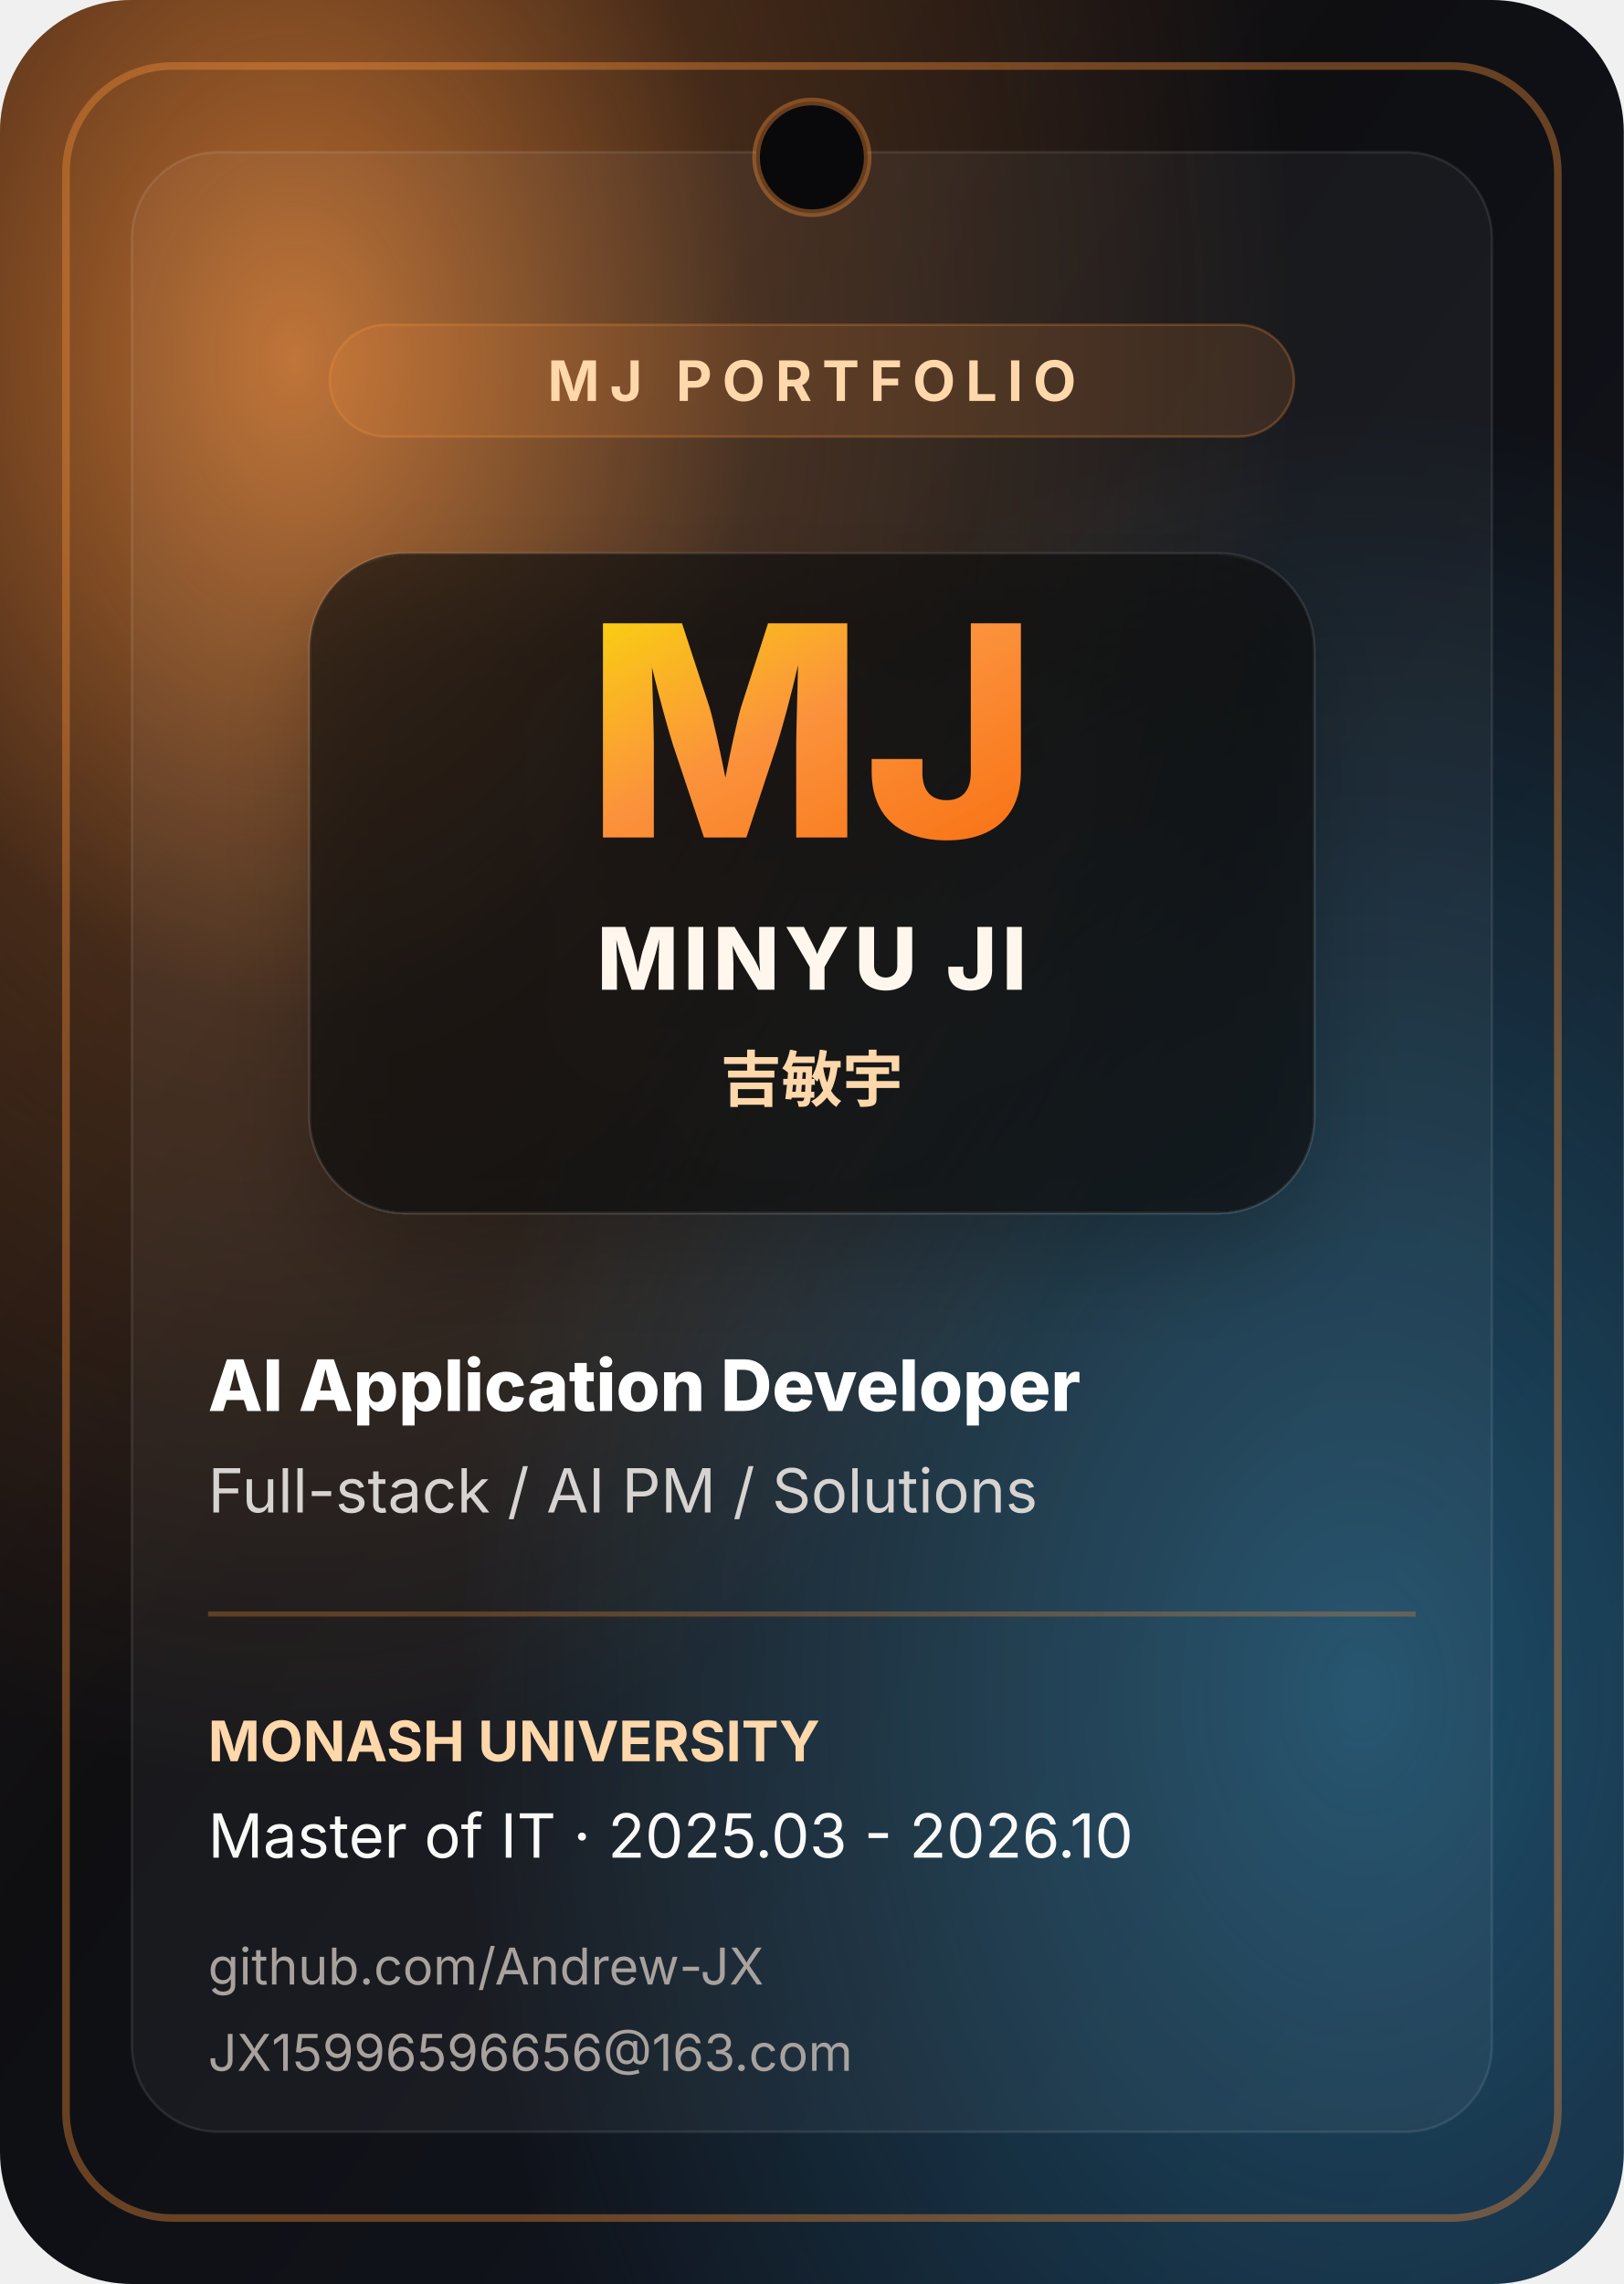
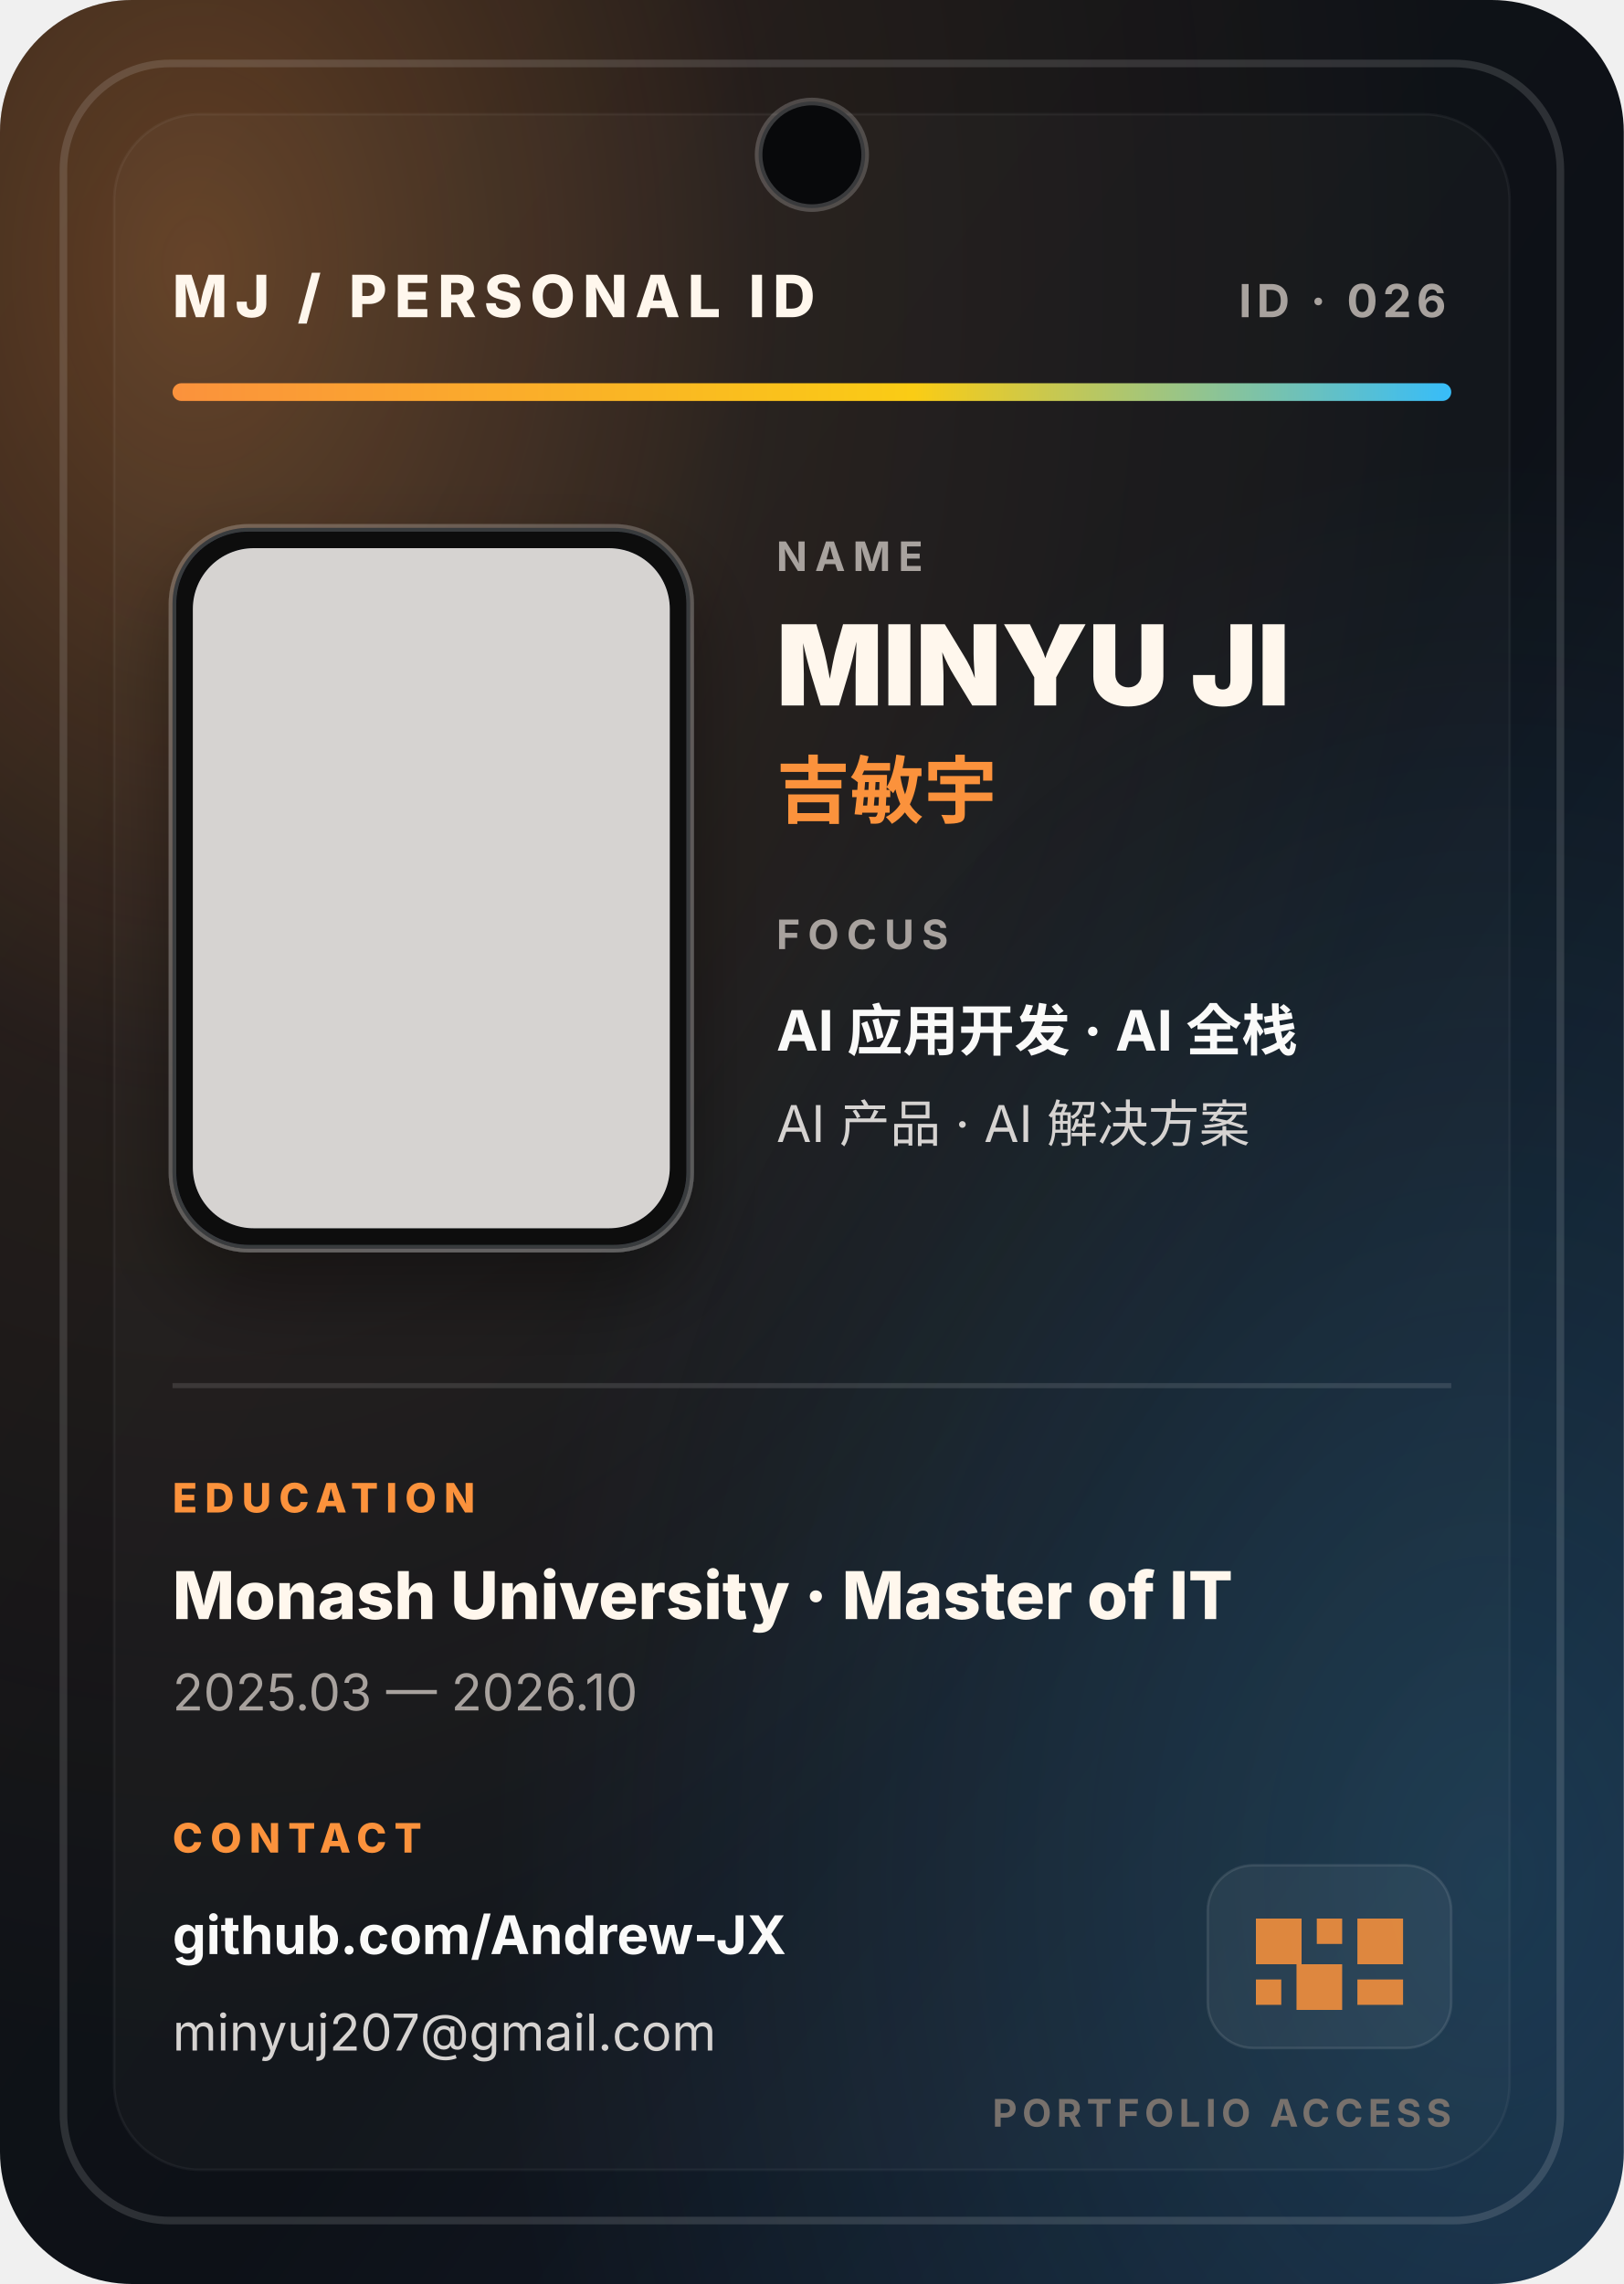
- <svg xmlns="http://www.w3.org/2000/svg" width="640" height="900" viewBox="0 0 640 900" role="img" aria-label="Minyu Ji portfolio lanyard card front">
+ <svg xmlns="http://www.w3.org/2000/svg" width="640" height="900" viewBox="0 0 640 900" role="img" aria-label="Minyu Ji personal portfolio badge">
  <defs>
    <linearGradient id="bg" x1="0" y1="0" x2="1" y2="1">
-       <stop offset="0" stop-color="#2a1710" />
-       <stop offset="0.42" stop-color="#0f0f12" />
-       <stop offset="1" stop-color="#111827" />
+       <stop offset="0" stop-color="#151518" />
+       <stop offset="0.56" stop-color="#0d1117" />
+       <stop offset="1" stop-color="#172033" />
    </linearGradient>
-     <radialGradient id="glowA" cx="18%" cy="16%" r="62%">
-       <stop offset="0" stop-color="#fb923c" stop-opacity="0.72" />
-       <stop offset="0.46" stop-color="#fb923c" stop-opacity="0.18" />
+     <radialGradient id="warmGlow" cx="12%" cy="12%" r="78%">
+       <stop offset="0" stop-color="#fb923c" stop-opacity="0.34" />
+       <stop offset="0.46" stop-color="#fb923c" stop-opacity="0.08" />
      <stop offset="1" stop-color="#fb923c" stop-opacity="0" />
    </radialGradient>
-     <radialGradient id="glowB" cx="84%" cy="74%" r="56%">
-       <stop offset="0" stop-color="#38bdf8" stop-opacity="0.34" />
+     <radialGradient id="coolGlow" cx="92%" cy="82%" r="62%">
+       <stop offset="0" stop-color="#38bdf8" stop-opacity="0.18" />
      <stop offset="1" stop-color="#38bdf8" stop-opacity="0" />
    </radialGradient>
-     <linearGradient id="mark" x1="0" y1="0" x2="1" y2="1">
-       <stop offset="0" stop-color="#facc15" />
-       <stop offset="0.46" stop-color="#fb923c" />
-       <stop offset="1" stop-color="#f97316" />
+     <linearGradient id="accent" x1="0" y1="0" x2="1" y2="0">
+       <stop offset="0" stop-color="#fb923c" />
+       <stop offset="0.58" stop-color="#facc15" />
+       <stop offset="1" stop-color="#38bdf8" />
    </linearGradient>
-     <filter id="softShadow" x="-20%" y="-20%" width="140%" height="140%">
-       <feDropShadow dx="0" dy="18" stdDeviation="18" flood-color="#000000" flood-opacity="0.32" />
+     <filter id="shadow" x="-30%" y="-30%" width="160%" height="160%">
+       <feDropShadow dx="0" dy="16" stdDeviation="16" flood-color="#000000" flood-opacity="0.38" />
    </filter>
  </defs>
  <rect width="640" height="900" rx="52" fill="url(#bg)" />
-   <rect width="640" height="900" rx="52" fill="url(#glowA)" />
-   <rect width="640" height="900" rx="52" fill="url(#glowB)" />
-   <rect x="26" y="26" width="588" height="848" rx="42" fill="none" stroke="#fb923c" stroke-opacity="0.38" stroke-width="3" />
-   <rect x="52" y="60" width="536" height="780" rx="34" fill="#ffffff" fill-opacity="0.045" stroke="#ffffff" stroke-opacity="0.09" />
-   <circle cx="320" cy="62" r="22" fill="#09090b" stroke="#fb923c" stroke-opacity="0.38" stroke-width="3" />
-   <rect x="130" y="128" width="380" height="44" rx="22" fill="#fb923c" fill-opacity="0.14" stroke="#fb923c" stroke-opacity="0.26" />
-   <text x="320" y="158" text-anchor="middle" fill="#fed7aa" font-family="Inter, Arial, sans-serif" font-size="22" font-weight="700" letter-spacing="4">MJ PORTFOLIO</text>
-   <g filter="url(#softShadow)">
-     <rect x="122" y="218" width="396" height="260" rx="38" fill="#111111" fill-opacity="0.66" stroke="#ffffff" stroke-opacity="0.08" />
-     <text x="320" y="330" text-anchor="middle" fill="url(#mark)" font-family="Syne, Inter, Arial, sans-serif" font-size="116" font-weight="800">MJ</text>
-     <text x="320" y="390" text-anchor="middle" fill="#fff7ed" font-family="Inter, Arial, sans-serif" font-size="34" font-weight="800" letter-spacing="2">MINYU JI</text>
-     <text x="320" y="434" text-anchor="middle" fill="#fed7aa" font-family="Inter, Arial, sans-serif" font-size="24" font-weight="700">吉敏宇</text>
+   <rect width="640" height="900" rx="52" fill="url(#warmGlow)" />
+   <rect width="640" height="900" rx="52" fill="url(#coolGlow)" />
+   <rect x="25" y="25" width="590" height="850" rx="42" fill="none" stroke="#ffffff" stroke-opacity="0.13" stroke-width="3" />
+   <rect x="45" y="45" width="550" height="810" rx="34" fill="#ffffff" fill-opacity="0.025" stroke="#ffffff" stroke-opacity="0.05" />
+   <circle cx="320" cy="61" r="21" fill="#08090b" stroke="#ffffff" stroke-opacity="0.2" stroke-width="3" />
+   <text x="68" y="125" fill="#fff7ed" font-family="Inter, Arial, sans-serif" font-size="23" font-weight="800" letter-spacing="3">MJ / PERSONAL ID</text>
+   <text x="570" y="125" text-anchor="end" fill="#a8a29e" font-family="Inter, Arial, sans-serif" font-size="18" font-weight="700" letter-spacing="2">ID · 026</text>
+   <rect x="68" y="151" width="504" height="7" rx="3.5" fill="url(#accent)" />
+   <g filter="url(#shadow)">
+     <rect x="68" y="208" width="204" height="284" rx="30" fill="#07090d" stroke="#ffffff" stroke-opacity="0.2" stroke-width="3" />
+     <rect x="76" y="216" width="188" height="268" rx="24" fill="#d6d3d1" />
  </g>
-   <text x="82" y="556" fill="#ffffff" font-family="Inter, Arial, sans-serif" font-size="28" font-weight="760">AI Application Developer</text>
-   <text x="82" y="596" fill="#d6d3d1" font-family="Inter, Arial, sans-serif" font-size="24">Full-stack / AI PM / Solutions</text>
-   <line x1="82" y1="636" x2="558" y2="636" stroke="#fb923c" stroke-opacity="0.28" stroke-width="2" />
-   <text x="82" y="694" fill="#fed7aa" font-family="Inter, Arial, sans-serif" font-size="22" font-weight="700">MONASH UNIVERSITY</text>
-   <text x="82" y="732" fill="#fafaf9" font-family="Inter, Arial, sans-serif" font-size="24">Master of IT · 2025.03 - 2026.10</text>
-   <text x="82" y="782" fill="#a8a29e" font-family="Inter, Arial, sans-serif" font-size="20">github.com/Andrew-JX</text>
-   <text x="82" y="816" fill="#a8a29e" font-family="Inter, Arial, sans-serif" font-size="20">JX15996596656@163.com</text>
+   <text x="306" y="225" fill="#a8a29e" font-family="Inter, Arial, sans-serif" font-size="16" font-weight="700" letter-spacing="3">NAME</text>
+   <text x="306" y="278" fill="#fff7ed" font-family="Syne, Inter, Arial, sans-serif" font-size="44" font-weight="850">MINYU JI</text>
+   <text x="306" y="322" fill="#fb923c" font-family="Inter, Arial, sans-serif" font-size="29" font-weight="800">吉敏宇</text>
+   <text x="306" y="374" fill="#a8a29e" font-family="Inter, Arial, sans-serif" font-size="16" font-weight="700" letter-spacing="3">FOCUS</text>
+   <text x="306" y="414" fill="#fafaf9" font-family="Inter, Arial, sans-serif" font-size="22" font-weight="750">AI 应用开发 · AI 全栈</text>
+   <text x="306" y="450" fill="#d6d3d1" font-family="Inter, Arial, sans-serif" font-size="20">AI 产品 · AI 解决方案</text>
+   <line x1="68" y1="546" x2="572" y2="546" stroke="#ffffff" stroke-opacity="0.12" stroke-width="2" />
+   <text x="68" y="596" fill="#fb923c" font-family="Inter, Arial, sans-serif" font-size="16" font-weight="800" letter-spacing="3">EDUCATION</text>
+   <text x="68" y="638" fill="#fff7ed" font-family="Inter, Arial, sans-serif" font-size="26" font-weight="760">Monash University · Master of IT</text>
+   <text x="68" y="674" fill="#a8a29e" font-family="Inter, Arial, sans-serif" font-size="20">2025.03 — 2026.10</text>
+   <text x="68" y="730" fill="#fb923c" font-family="Inter, Arial, sans-serif" font-size="16" font-weight="800" letter-spacing="3">CONTACT</text>
+   <text x="68" y="770" fill="#fafaf9" font-family="Inter, Arial, sans-serif" font-size="21" font-weight="700">github.com/Andrew-JX</text>
+   <text x="68" y="808" fill="#d6d3d1" font-family="Inter, Arial, sans-serif" font-size="20">minyuj207@gmail.com</text>
+   <rect x="476" y="735" width="96" height="72" rx="18" fill="#ffffff" fill-opacity="0.055" stroke="#ffffff" stroke-opacity="0.1" />
+   <path d="M495 756h18v18h-18zM519 756h10v10h-10zM535 756h18v18h-18zM495 780h10v10h-10zM511 774h18v18h-18zM535 780h18v10h-18z" fill="#fb923c" fill-opacity="0.86" />
+   <text x="572" y="838" text-anchor="end" fill="#78716c" font-family="Inter, Arial, sans-serif" font-size="15" font-weight="700" letter-spacing="2">PORTFOLIO ACCESS</text>
</svg>
